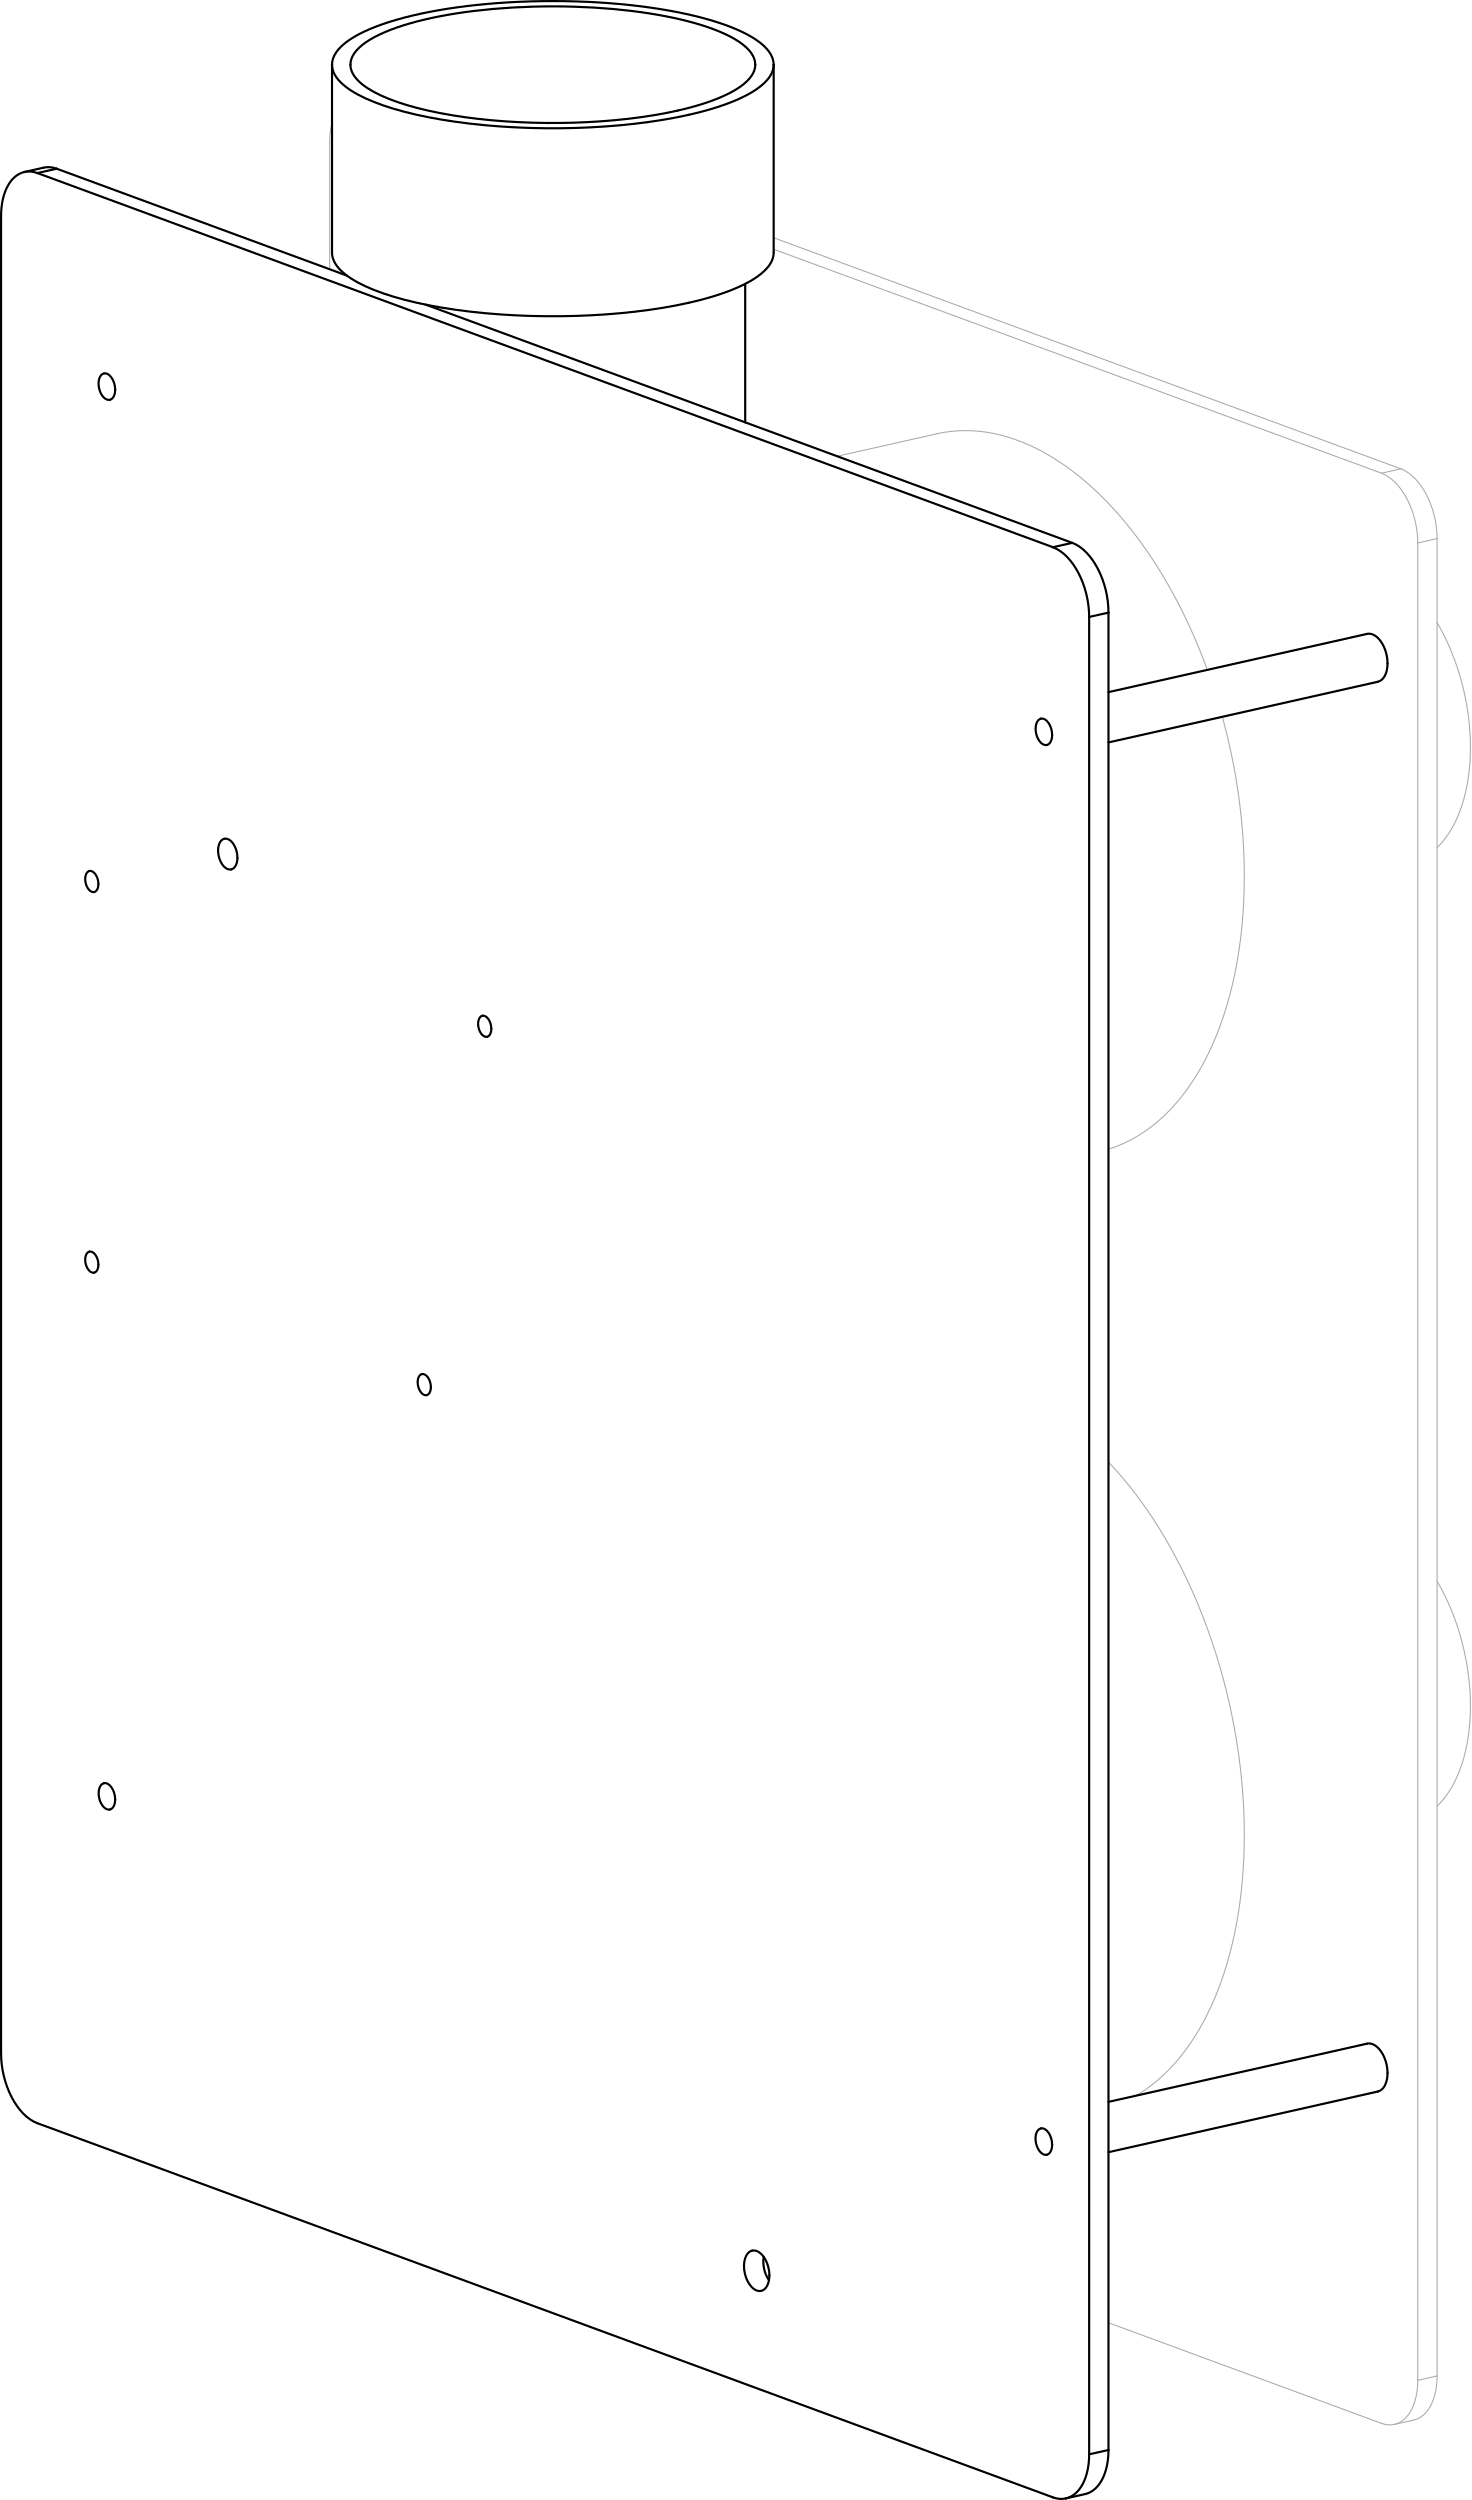
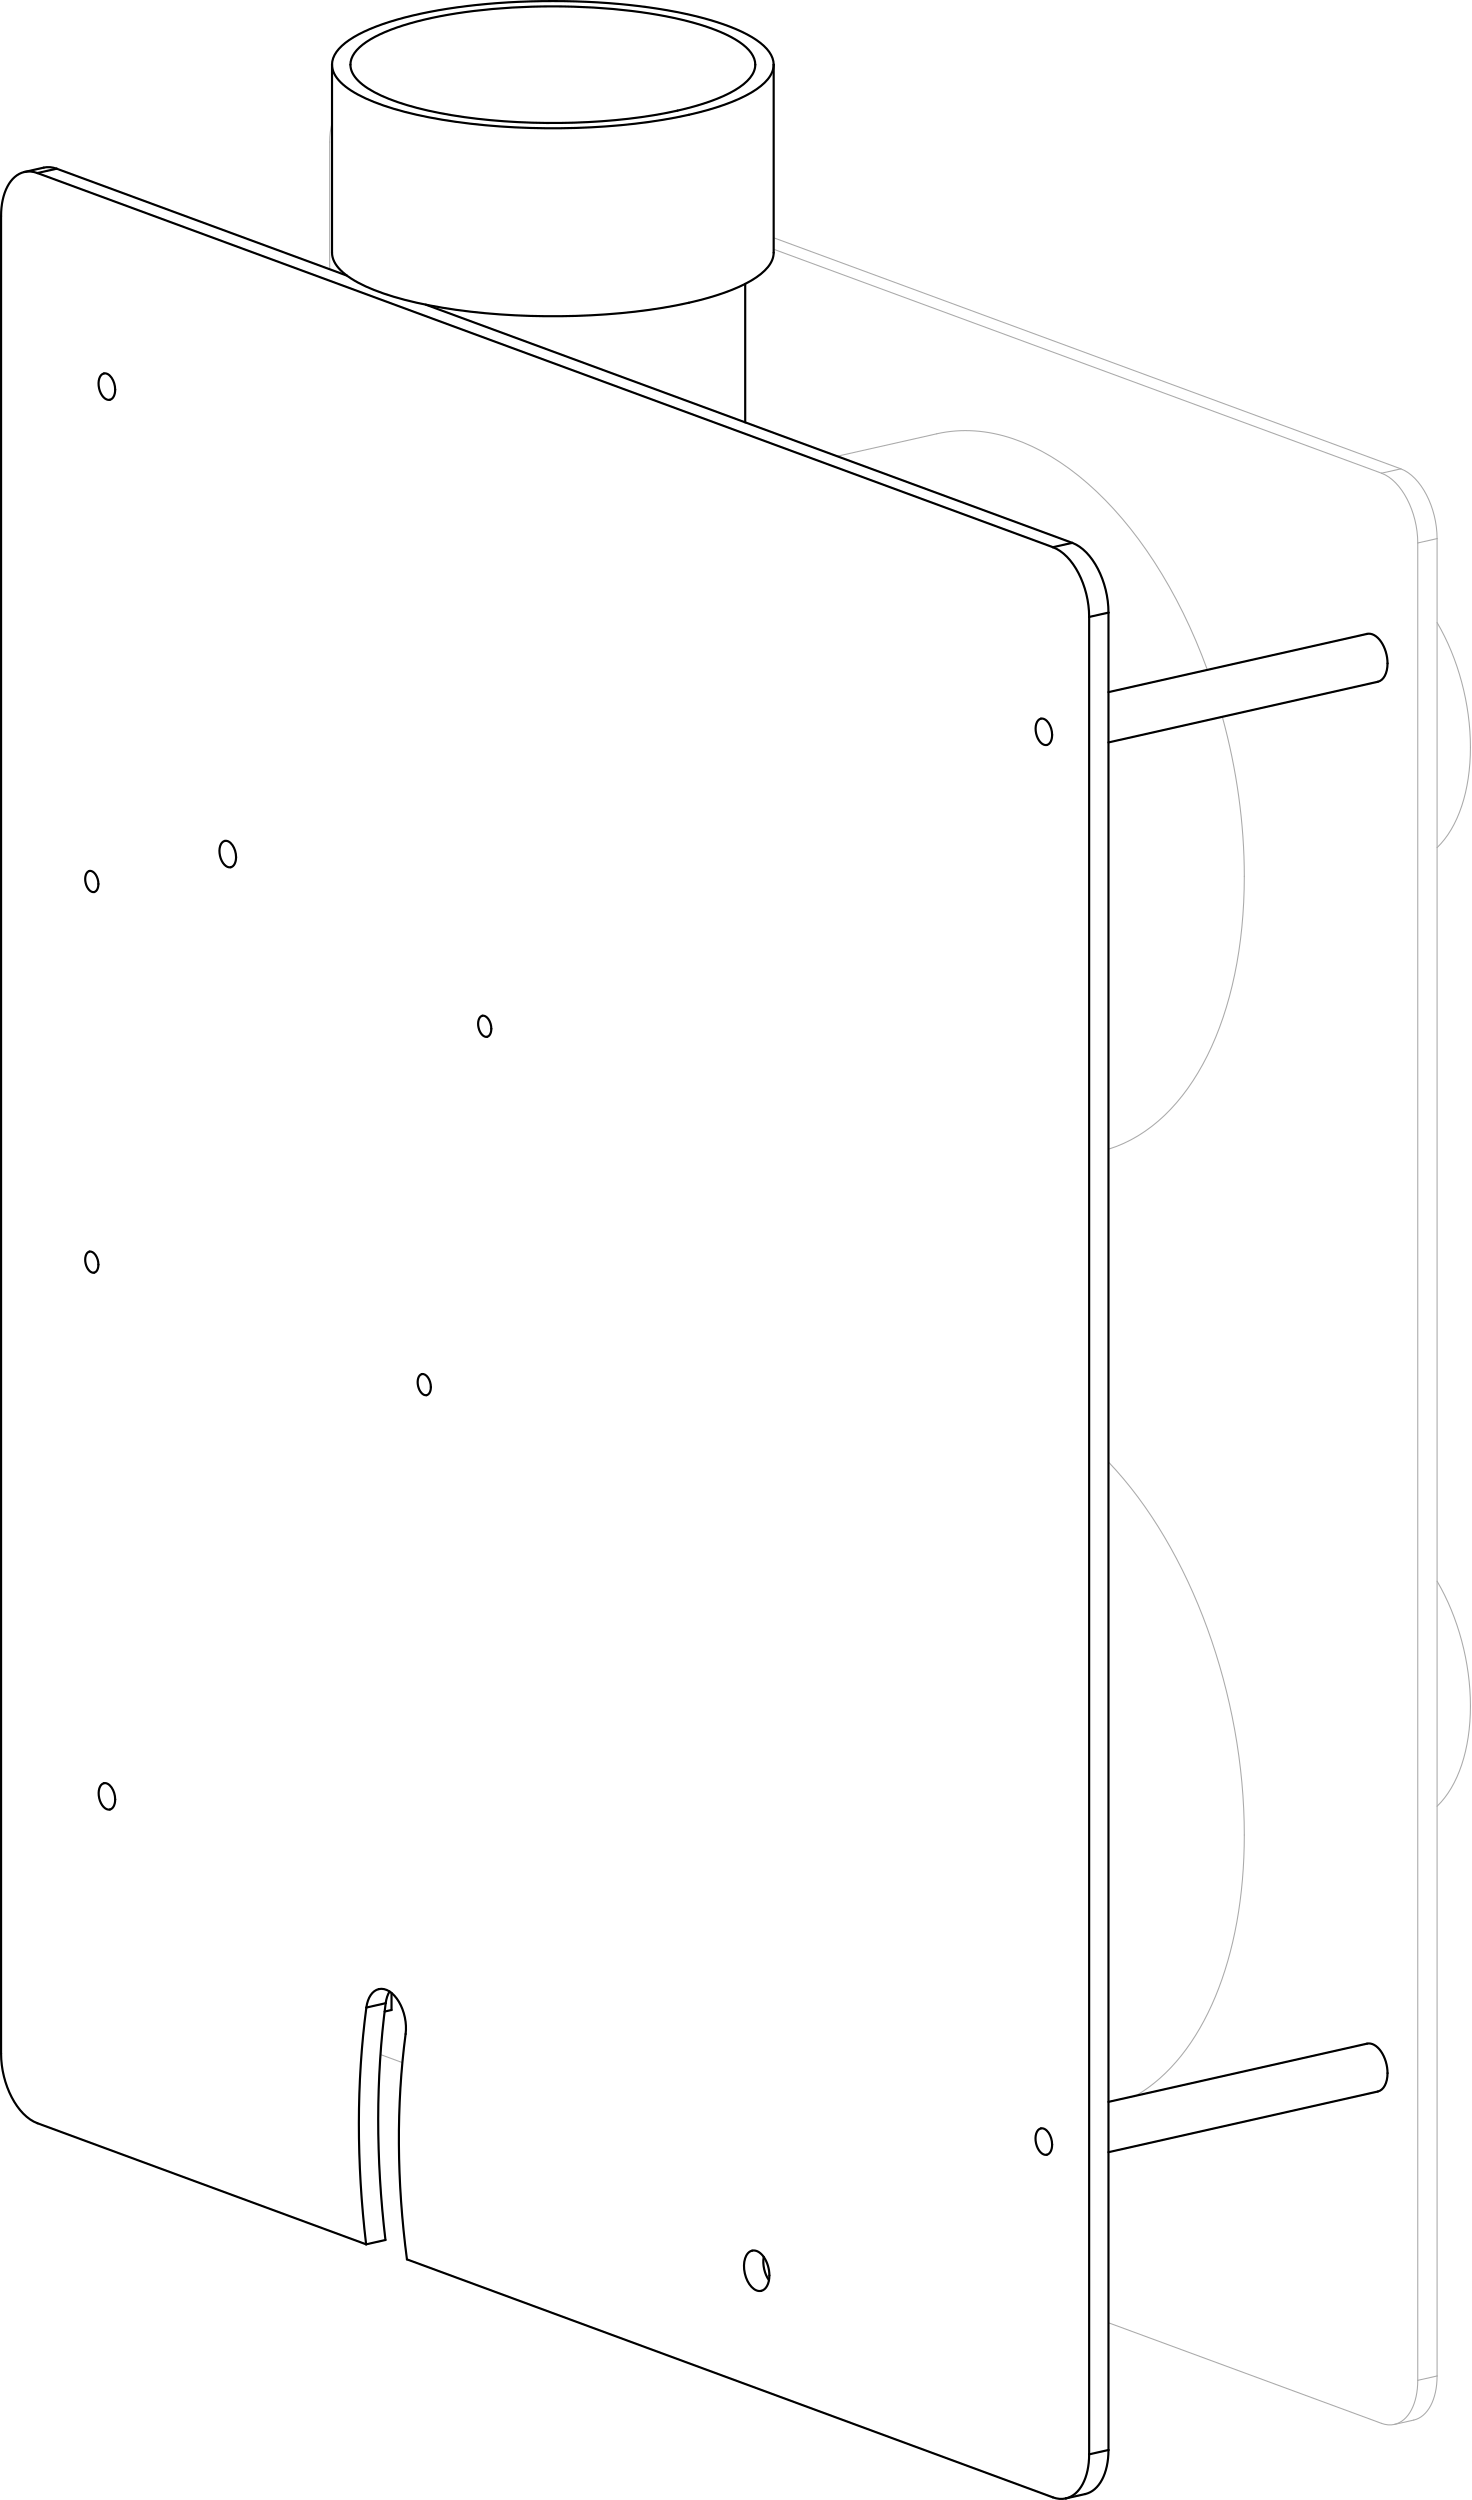
<svg xmlns="http://www.w3.org/2000/svg" width="341.583mm" height="580.326mm" viewBox="-72.626 -124.358 299.87 509.459" version="1.1">
  <g transform="scale(1,-1)" stroke-linecap="round">
    <g fill="none" stroke="rgb(170,170,170)" stroke-width="0.219" id="built">
      <line x1="-5.443" y1="69.484" x2="-5.443" y2="95.406" />
      <path d="M -4.965,99.296 A 12.0,7.078 102.691 0,1 -5.443,95.406" />
+       <line x1="4.91" y1="-294.327" x2="9.373" y2="-295.971" />
      <line x1="153.264" y1="-348.986" x2="208.898" y2="-369.484" />
      <line x1="85.035" y1="75.901" x2="212.837" y2="28.814" />
      <line x1="85.035" y1="73.562" x2="208.898" y2="27.927" />
      <path d="M 215.473,-368.812 A 12.0,7.078 102.691 0,1 220.228,-359.828" />
      <path d="M 208.898,-369.484 A 12.0,7.078 102.691 0,1 211.534,-369.699" />
      <path d="M 211.534,-369.699 A 12.0,7.078 102.691 0,1 216.289,-360.715" />
      <path d="M 220.228,14.599 A 12.0,7.078 102.691 0,1 212.837,28.814" />
      <path d="M 216.289,13.712 A 12.0,7.078 102.691 0,1 208.898,27.927" />
      <line x1="220.228" y1="-359.828" x2="220.228" y2="14.599" />
      <line x1="216.289" y1="-360.715" x2="216.289" y2="13.712" />
      <path d="M 227.025,-27.946 A 31.5,18.579 102.691 0,1 220.228,-2.511" />
      <path d="M 220.228,-48.374 A 31.5,18.579 102.691 0,1 227.025,-27.946" />
      <path d="M 227.025,-223.3 A 31.5,18.579 102.691 0,1 220.228,-197.864" />
      <path d="M 220.228,-243.727 A 31.5,18.579 102.691 0,1 227.025,-223.3" />
      <path d="M 180.945,-54.229 A 75.0,44.236 102.691 0,1 176.461,-21.711" />
      <path d="M 173.413,-12.147 A 75.0,44.236 102.691 0,1 118.273,35.958" />
      <path d="M 153.264,-109.831 A 75.0,44.236 102.691 0,1 180.945,-54.229" />
      <path d="M 180.945,-249.582 A 75.0,44.236 102.691 0,1 153.264,-173.583" />
      <path d="M 158.86,-302.709 A 75.0,44.236 102.691 0,1 180.945,-249.582" />
      <path d="M 210.13,-298.116 A 5.0,2.949 102.691 0,1 205.952,-292.104" />
      <path d="M 208.149,-301.859 A 5.0,2.949 102.691 0,1 210.13,-298.116" />
      <path d="M 210.13,-10.832 A 5.0,2.949 102.691 0,1 205.952,-4.819" />
      <path d="M 208.149,-14.575 A 5.0,2.949 102.691 0,1 210.13,-10.832" />
+       <line x1="7.159" y1="-285.246" x2="7.159" y2="-281.77" />
+       <line x1="5.754" y1="-285.562" x2="7.159" y2="-285.246" />
      <path d="M 67.751,100.964 A 45.0,12.962 0.0 0,1 85.035,111.176" />
      <path d="M 85.035,111.176 A 45.0,12.962 0.0 0,1 -4.965,111.176" />
      <path d="M -4.965,111.176 A 45.0,12.962 0.0 0,1 67.751,100.964" />
      <path d="M 67.751,62.66 A 45.0,12.962 0.0 0,1 85.035,72.872" />
      <path d="M -4.965,72.872 A 45.0,12.962 0.0 0,1 67.751,62.66" />
      <path d="M 65.442,101.815 A 41.25,11.882 0.0 0,1 81.285,111.176" />
      <path d="M 81.285,111.176 A 41.25,11.882 0.0 0,1 -1.215,111.176" />
      <path d="M -1.215,111.176 A 41.25,11.882 0.0 0,1 65.442,101.815" />
      <line x1="-72.407" y1="-294.102" x2="-72.407" y2="80.326" />
      <path d="M -72.407,-294.102 A 12.0,7.078 102.691 0,1 -65.016,-308.316" />
      <path d="M -61.077,89.981 A 12.0,7.078 102.691 0,1 -63.713,90.197" />
      <path d="M -65.016,89.094 A 12.0,7.078 102.691 0,1 -67.652,89.31" />
      <path d="M -67.652,89.31 A 12.0,7.078 102.691 0,1 -72.407,80.326" />
-       <line x1="-65.016" y1="-308.316" x2="141.934" y2="-384.564" />
+       <line x1="5.922" y1="-332.114" x2="1.983" y2="-333.001" />
+       <line x1="-65.016" y1="-308.316" x2="1.983" y2="-333.001" />
      <line x1="-61.077" y1="89.981" x2="-1.924" y2="68.187" />
      <line x1="14.13" y1="62.272" x2="145.873" y2="13.734" />
      <line x1="-65.016" y1="89.094" x2="141.934" y2="12.846" />
+       <path d="M 5.971,-283.861 A 131.619,77.631 102.691 0,1 5.922,-332.114" />
+       <path d="M 2.032,-284.748 A 131.619,77.631 102.691 0,1 1.983,-333.001" />
+       <path d="M 153.264,-0.481 A 12.0,7.078 102.691 0,1 145.873,13.734" />
+       <path d="M 149.325,-1.368 A 12.0,7.078 102.691 0,1 141.934,12.846" />
+       <path d="M 5.971,-283.861 A 6.619,3.904 -77.309 0,0 6.757,-281.475" />
+       <path d="M 2.032,-284.748 A 6.619,3.904 -77.309 0,0 4.578,-280.988" />
+       <path d="M 4.578,-280.988 A 6.619,3.904 -77.309 0,0 10.032,-290.142" />
+       <line x1="153.264" y1="-374.909" x2="153.264" y2="-0.481" />
+       <line x1="149.325" y1="-375.796" x2="149.325" y2="-1.368" />
+       <path d="M 10.032,-290.142 A 118.381,69.823 102.691 0,1 10.305,-336.067" />
      <path d="M 148.51,-383.892 A 12.0,7.078 102.691 0,1 153.264,-374.909" />
      <path d="M 141.934,-384.564 A 12.0,7.078 102.691 0,1 144.571,-384.779" />
      <path d="M 144.571,-384.779 A 12.0,7.078 102.691 0,1 149.325,-375.796" />
-       <path d="M 153.264,-0.481 A 12.0,7.078 102.691 0,1 145.873,13.734" />
-       <path d="M 149.325,-1.368 A 12.0,7.078 102.691 0,1 141.934,12.846" />
-       <line x1="153.264" y1="-374.909" x2="153.264" y2="-0.481" />
-       <line x1="149.325" y1="-375.796" x2="149.325" y2="-1.368" />
+       <line x1="10.305" y1="-336.067" x2="141.934" y2="-384.564" />
      <path d="M -49.156,-242.338 A 2.75,1.622 102.691 0,1 -51.454,-239.032" />
      <path d="M -51.454,-239.032 A 2.75,1.622 102.691 0,1 -50.245,-244.397" />
      <path d="M -50.245,-244.397 A 2.75,1.622 102.691 0,1 -49.156,-242.338" />
      <path d="M -52.574,-133.347 A 2.2,1.298 102.691 0,1 -54.412,-130.702" />
      <path d="M -54.412,-130.702 A 2.2,1.298 102.691 0,1 -53.446,-134.994" />
      <path d="M -53.446,-134.994 A 2.2,1.298 102.691 0,1 -52.574,-133.347" />
      <path d="M 15.177,-158.309 A 2.2,1.298 102.691 0,1 13.339,-155.664" />
      <path d="M 13.339,-155.664 A 2.2,1.298 102.691 0,1 14.306,-159.956" />
      <path d="M 14.306,-159.956 A 2.2,1.298 102.691 0,1 15.177,-158.309" />
      <path d="M 83.009,-335.567 A 4.2,2.477 102.691 0,1 84.078,-340.316" />
      <path d="M 84.161,-339.338 A 4.2,2.477 102.691 0,1 80.651,-334.287" />
      <path d="M 80.651,-334.287 A 4.2,2.477 102.691 0,1 82.497,-342.482" />
      <path d="M 82.497,-342.482 A 4.2,2.477 102.691 0,1 84.161,-339.338" />
      <path d="M 141.78,-312.686 A 2.75,1.622 102.691 0,1 139.482,-309.379" />
      <path d="M 139.482,-309.379 A 2.75,1.622 102.691 0,1 140.691,-314.745" />
      <path d="M 140.691,-314.745 A 2.75,1.622 102.691 0,1 141.78,-312.686" />
      <path d="M -52.574,-55.78 A 2.2,1.298 102.691 0,1 -54.412,-53.135" />
      <path d="M -54.412,-53.135 A 2.2,1.298 102.691 0,1 -53.446,-57.427" />
      <path d="M -53.446,-57.427 A 2.2,1.298 102.691 0,1 -52.574,-55.78" />
-       <path d="M -24.242,-50.418 A 3.2,1.887 102.691 0,1 -26.916,-46.57" />
-       <path d="M -26.916,-46.57 A 3.2,1.887 102.691 0,1 -25.509,-52.814" />
-       <path d="M -25.509,-52.814 A 3.2,1.887 102.691 0,1 -24.242,-50.418" />
+       <path d="M -24.519,-50.316 A 2.75,1.622 102.691 0,1 -26.817,-47.009" />
+       <path d="M -26.817,-47.009 A 2.75,1.622 102.691 0,1 -25.608,-52.375" />
+       <path d="M -25.608,-52.375 A 2.75,1.622 102.691 0,1 -24.519,-50.316" />
      <path d="M 27.496,-85.281 A 2.2,1.298 102.691 0,1 25.658,-82.636" />
      <path d="M 25.658,-82.636 A 2.2,1.298 102.691 0,1 26.624,-86.928" />
      <path d="M 26.624,-86.928 A 2.2,1.298 102.691 0,1 27.496,-85.281" />
      <path d="M -49.156,44.946 A 2.75,1.622 102.691 0,1 -51.454,48.253" />
      <path d="M -51.454,48.253 A 2.75,1.622 102.691 0,1 -50.245,42.887" />
      <path d="M -50.245,42.887 A 2.75,1.622 102.691 0,1 -49.156,44.946" />
      <path d="M 141.78,-25.401 A 2.75,1.622 102.691 0,1 139.482,-22.095" />
      <path d="M 139.482,-22.095 A 2.75,1.622 102.691 0,1 140.691,-27.46" />
      <path d="M 140.691,-27.46 A 2.75,1.622 102.691 0,1 141.78,-25.401" />
      <line x1="212.837" y1="28.814" x2="208.898" y2="27.927" />
      <line x1="220.228" y1="-359.828" x2="216.289" y2="-360.715" />
      <line x1="220.228" y1="14.599" x2="216.289" y2="13.712" />
      <line x1="-61.077" y1="89.981" x2="-65.016" y2="89.094" />
      <line x1="145.873" y1="13.734" x2="141.934" y2="12.846" />
+       <line x1="5.971" y1="-283.861" x2="2.032" y2="-284.748" />
+       <line x1="153.264" y1="-0.481" x2="149.325" y2="-1.368" />
      <line x1="153.264" y1="-374.909" x2="149.325" y2="-375.796" />
-       <line x1="153.264" y1="-0.481" x2="149.325" y2="-1.368" />
      <line x1="211.534" y1="-369.699" x2="215.473" y2="-368.812" />
      <line x1="118.273" y1="35.958" x2="97.965" y2="31.385" />
      <line x1="205.952" y1="-292.104" x2="153.264" y2="-303.969" />
      <line x1="208.149" y1="-301.859" x2="153.264" y2="-314.22" />
      <line x1="205.952" y1="-4.819" x2="153.264" y2="-16.684" />
      <line x1="208.149" y1="-14.575" x2="153.264" y2="-26.935" />
      <line x1="85.035" y1="72.872" x2="85.035" y2="111.176" />
      <line x1="-4.965" y1="72.872" x2="-4.965" y2="111.176" />
      <line x1="79.235" y1="38.285" x2="79.235" y2="66.506" />
      <line x1="-67.652" y1="89.31" x2="-63.713" y2="90.197" />
      <line x1="144.571" y1="-384.779" x2="148.51" y2="-383.892" />
    </g>
    <g fill="none" stroke="rgb(0,0,0)" stroke-width="0.439" id="new">
      <path d="M 210.13,-298.116 A 5.0,2.949 102.691 0,1 205.952,-292.104" />
      <path d="M 208.149,-301.859 A 5.0,2.949 102.691 0,1 210.13,-298.116" />
      <path d="M 210.13,-10.832 A 5.0,2.949 102.691 0,1 205.952,-4.819" />
      <path d="M 208.149,-14.575 A 5.0,2.949 102.691 0,1 210.13,-10.832" />
+       <line x1="7.159" y1="-285.246" x2="7.159" y2="-281.77" />
+       <line x1="5.754" y1="-285.562" x2="7.159" y2="-285.246" />
      <path d="M 67.751,100.964 A 45.0,12.962 0.0 0,1 85.035,111.176" />
      <path d="M 85.035,111.176 A 45.0,12.962 0.0 0,1 -4.965,111.176" />
      <path d="M -4.965,111.176 A 45.0,12.962 0.0 0,1 67.751,100.964" />
      <path d="M 67.751,62.66 A 45.0,12.962 0.0 0,1 85.035,72.872" />
      <path d="M -4.965,72.872 A 45.0,12.962 0.0 0,1 67.751,62.66" />
      <path d="M 65.442,101.815 A 41.25,11.882 0.0 0,1 81.285,111.176" />
      <path d="M 81.285,111.176 A 41.25,11.882 0.0 0,1 -1.215,111.176" />
      <path d="M -1.215,111.176 A 41.25,11.882 0.0 0,1 65.442,101.815" />
      <line x1="-72.407" y1="-294.102" x2="-72.407" y2="80.326" />
      <path d="M -72.407,-294.102 A 12.0,7.078 102.691 0,1 -65.016,-308.316" />
      <path d="M -61.077,89.981 A 12.0,7.078 102.691 0,1 -63.713,90.197" />
      <path d="M -65.016,89.094 A 12.0,7.078 102.691 0,1 -67.652,89.31" />
      <path d="M -67.652,89.31 A 12.0,7.078 102.691 0,1 -72.407,80.326" />
-       <line x1="-65.016" y1="-308.316" x2="141.934" y2="-384.564" />
+       <line x1="5.922" y1="-332.114" x2="1.983" y2="-333.001" />
+       <line x1="-65.016" y1="-308.316" x2="1.983" y2="-333.001" />
      <line x1="-61.077" y1="89.981" x2="-1.924" y2="68.187" />
      <line x1="14.13" y1="62.272" x2="145.873" y2="13.734" />
      <line x1="-65.016" y1="89.094" x2="141.934" y2="12.846" />
+       <path d="M 5.971,-283.861 A 131.619,77.631 102.691 0,1 5.922,-332.114" />
+       <path d="M 2.032,-284.748 A 131.619,77.631 102.691 0,1 1.983,-333.001" />
+       <path d="M 153.264,-0.481 A 12.0,7.078 102.691 0,1 145.873,13.734" />
+       <path d="M 149.325,-1.368 A 12.0,7.078 102.691 0,1 141.934,12.846" />
+       <path d="M 5.971,-283.861 A 6.619,3.904 -77.309 0,0 6.757,-281.475" />
+       <path d="M 2.032,-284.748 A 6.619,3.904 -77.309 0,0 4.578,-280.988" />
+       <path d="M 4.578,-280.988 A 6.619,3.904 -77.309 0,0 10.032,-290.142" />
+       <line x1="153.264" y1="-374.909" x2="153.264" y2="-0.481" />
+       <line x1="149.325" y1="-375.796" x2="149.325" y2="-1.368" />
+       <path d="M 10.032,-290.142 A 118.381,69.823 102.691 0,1 10.305,-336.067" />
      <path d="M 148.51,-383.892 A 12.0,7.078 102.691 0,1 153.264,-374.909" />
      <path d="M 141.934,-384.564 A 12.0,7.078 102.691 0,1 144.571,-384.779" />
      <path d="M 144.571,-384.779 A 12.0,7.078 102.691 0,1 149.325,-375.796" />
-       <path d="M 153.264,-0.481 A 12.0,7.078 102.691 0,1 145.873,13.734" />
-       <path d="M 149.325,-1.368 A 12.0,7.078 102.691 0,1 141.934,12.846" />
-       <line x1="153.264" y1="-374.909" x2="153.264" y2="-0.481" />
-       <line x1="149.325" y1="-375.796" x2="149.325" y2="-1.368" />
+       <line x1="10.305" y1="-336.067" x2="141.934" y2="-384.564" />
      <path d="M -49.156,-242.338 A 2.75,1.622 102.691 0,1 -51.454,-239.032" />
      <path d="M -51.454,-239.032 A 2.75,1.622 102.691 0,1 -50.245,-244.397" />
      <path d="M -50.245,-244.397 A 2.75,1.622 102.691 0,1 -49.156,-242.338" />
      <path d="M -52.574,-133.347 A 2.2,1.298 102.691 0,1 -54.412,-130.702" />
      <path d="M -54.412,-130.702 A 2.2,1.298 102.691 0,1 -53.446,-134.994" />
      <path d="M -53.446,-134.994 A 2.2,1.298 102.691 0,1 -52.574,-133.347" />
      <path d="M 15.177,-158.309 A 2.2,1.298 102.691 0,1 13.339,-155.664" />
      <path d="M 13.339,-155.664 A 2.2,1.298 102.691 0,1 14.306,-159.956" />
      <path d="M 14.306,-159.956 A 2.2,1.298 102.691 0,1 15.177,-158.309" />
      <path d="M 83.009,-335.567 A 4.2,2.477 102.691 0,1 84.078,-340.316" />
      <path d="M 84.161,-339.338 A 4.2,2.477 102.691 0,1 80.651,-334.287" />
      <path d="M 80.651,-334.287 A 4.2,2.477 102.691 0,1 82.497,-342.482" />
      <path d="M 82.497,-342.482 A 4.2,2.477 102.691 0,1 84.161,-339.338" />
      <path d="M 141.78,-312.686 A 2.75,1.622 102.691 0,1 139.482,-309.379" />
      <path d="M 139.482,-309.379 A 2.75,1.622 102.691 0,1 140.691,-314.745" />
      <path d="M 140.691,-314.745 A 2.75,1.622 102.691 0,1 141.78,-312.686" />
      <path d="M -52.574,-55.78 A 2.2,1.298 102.691 0,1 -54.412,-53.135" />
      <path d="M -54.412,-53.135 A 2.2,1.298 102.691 0,1 -53.446,-57.427" />
      <path d="M -53.446,-57.427 A 2.2,1.298 102.691 0,1 -52.574,-55.78" />
-       <path d="M -24.242,-50.418 A 3.2,1.887 102.691 0,1 -26.916,-46.57" />
-       <path d="M -26.916,-46.57 A 3.2,1.887 102.691 0,1 -25.509,-52.814" />
-       <path d="M -25.509,-52.814 A 3.2,1.887 102.691 0,1 -24.242,-50.418" />
+       <path d="M -24.519,-50.316 A 2.75,1.622 102.691 0,1 -26.817,-47.009" />
+       <path d="M -26.817,-47.009 A 2.75,1.622 102.691 0,1 -25.608,-52.375" />
+       <path d="M -25.608,-52.375 A 2.75,1.622 102.691 0,1 -24.519,-50.316" />
      <path d="M 27.496,-85.281 A 2.2,1.298 102.691 0,1 25.658,-82.636" />
      <path d="M 25.658,-82.636 A 2.2,1.298 102.691 0,1 26.624,-86.928" />
      <path d="M 26.624,-86.928 A 2.2,1.298 102.691 0,1 27.496,-85.281" />
      <path d="M -49.156,44.946 A 2.75,1.622 102.691 0,1 -51.454,48.253" />
      <path d="M -51.454,48.253 A 2.75,1.622 102.691 0,1 -50.245,42.887" />
      <path d="M -50.245,42.887 A 2.75,1.622 102.691 0,1 -49.156,44.946" />
      <path d="M 141.78,-25.401 A 2.75,1.622 102.691 0,1 139.482,-22.095" />
      <path d="M 139.482,-22.095 A 2.75,1.622 102.691 0,1 140.691,-27.46" />
      <path d="M 140.691,-27.46 A 2.75,1.622 102.691 0,1 141.78,-25.401" />
      <line x1="-61.077" y1="89.981" x2="-65.016" y2="89.094" />
      <line x1="145.873" y1="13.734" x2="141.934" y2="12.846" />
+       <line x1="5.971" y1="-283.861" x2="2.032" y2="-284.748" />
+       <line x1="153.264" y1="-0.481" x2="149.325" y2="-1.368" />
      <line x1="153.264" y1="-374.909" x2="149.325" y2="-375.796" />
-       <line x1="153.264" y1="-0.481" x2="149.325" y2="-1.368" />
      <line x1="205.952" y1="-292.104" x2="153.264" y2="-303.969" />
      <line x1="208.149" y1="-301.859" x2="153.264" y2="-314.22" />
      <line x1="205.952" y1="-4.819" x2="153.264" y2="-16.684" />
      <line x1="208.149" y1="-14.575" x2="153.264" y2="-26.935" />
      <line x1="85.035" y1="72.872" x2="85.035" y2="111.176" />
      <line x1="-4.965" y1="72.872" x2="-4.965" y2="111.176" />
      <line x1="79.235" y1="38.285" x2="79.235" y2="66.506" />
      <line x1="-67.652" y1="89.31" x2="-63.713" y2="90.197" />
      <line x1="144.571" y1="-384.779" x2="148.51" y2="-383.892" />
    </g>
  </g>
</svg>
